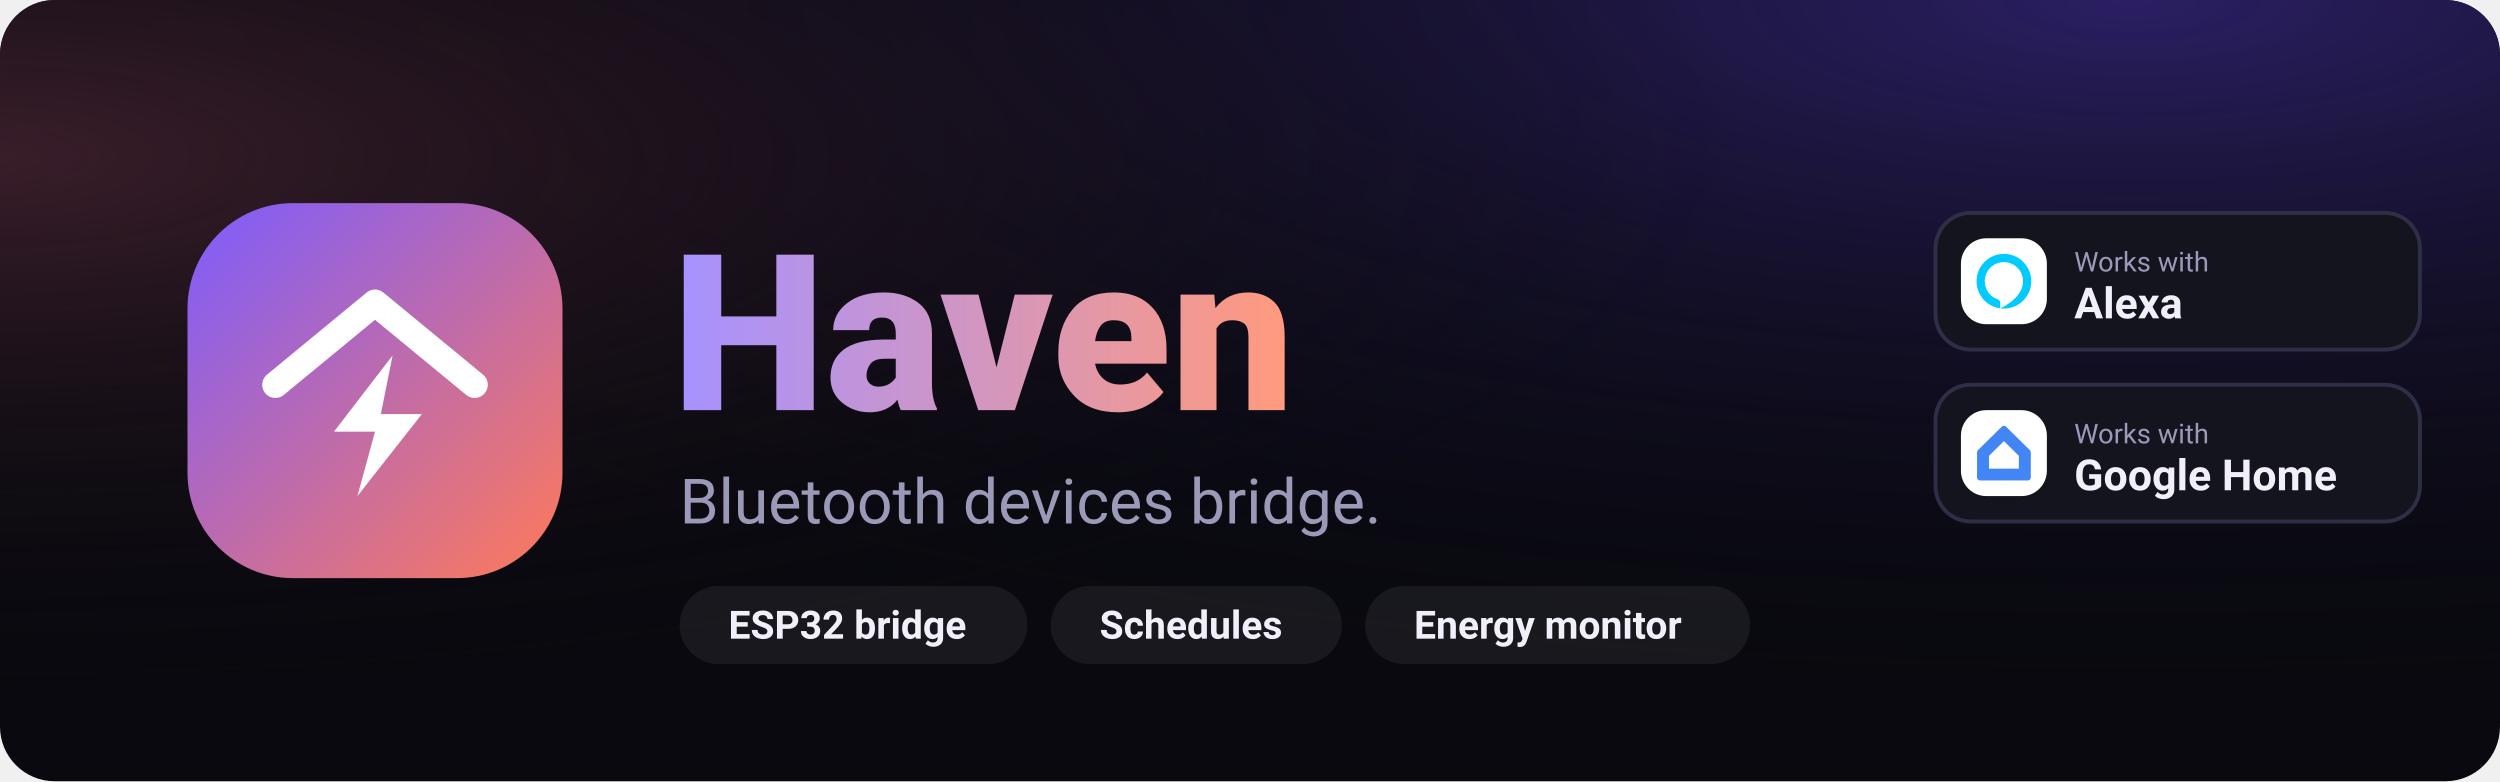
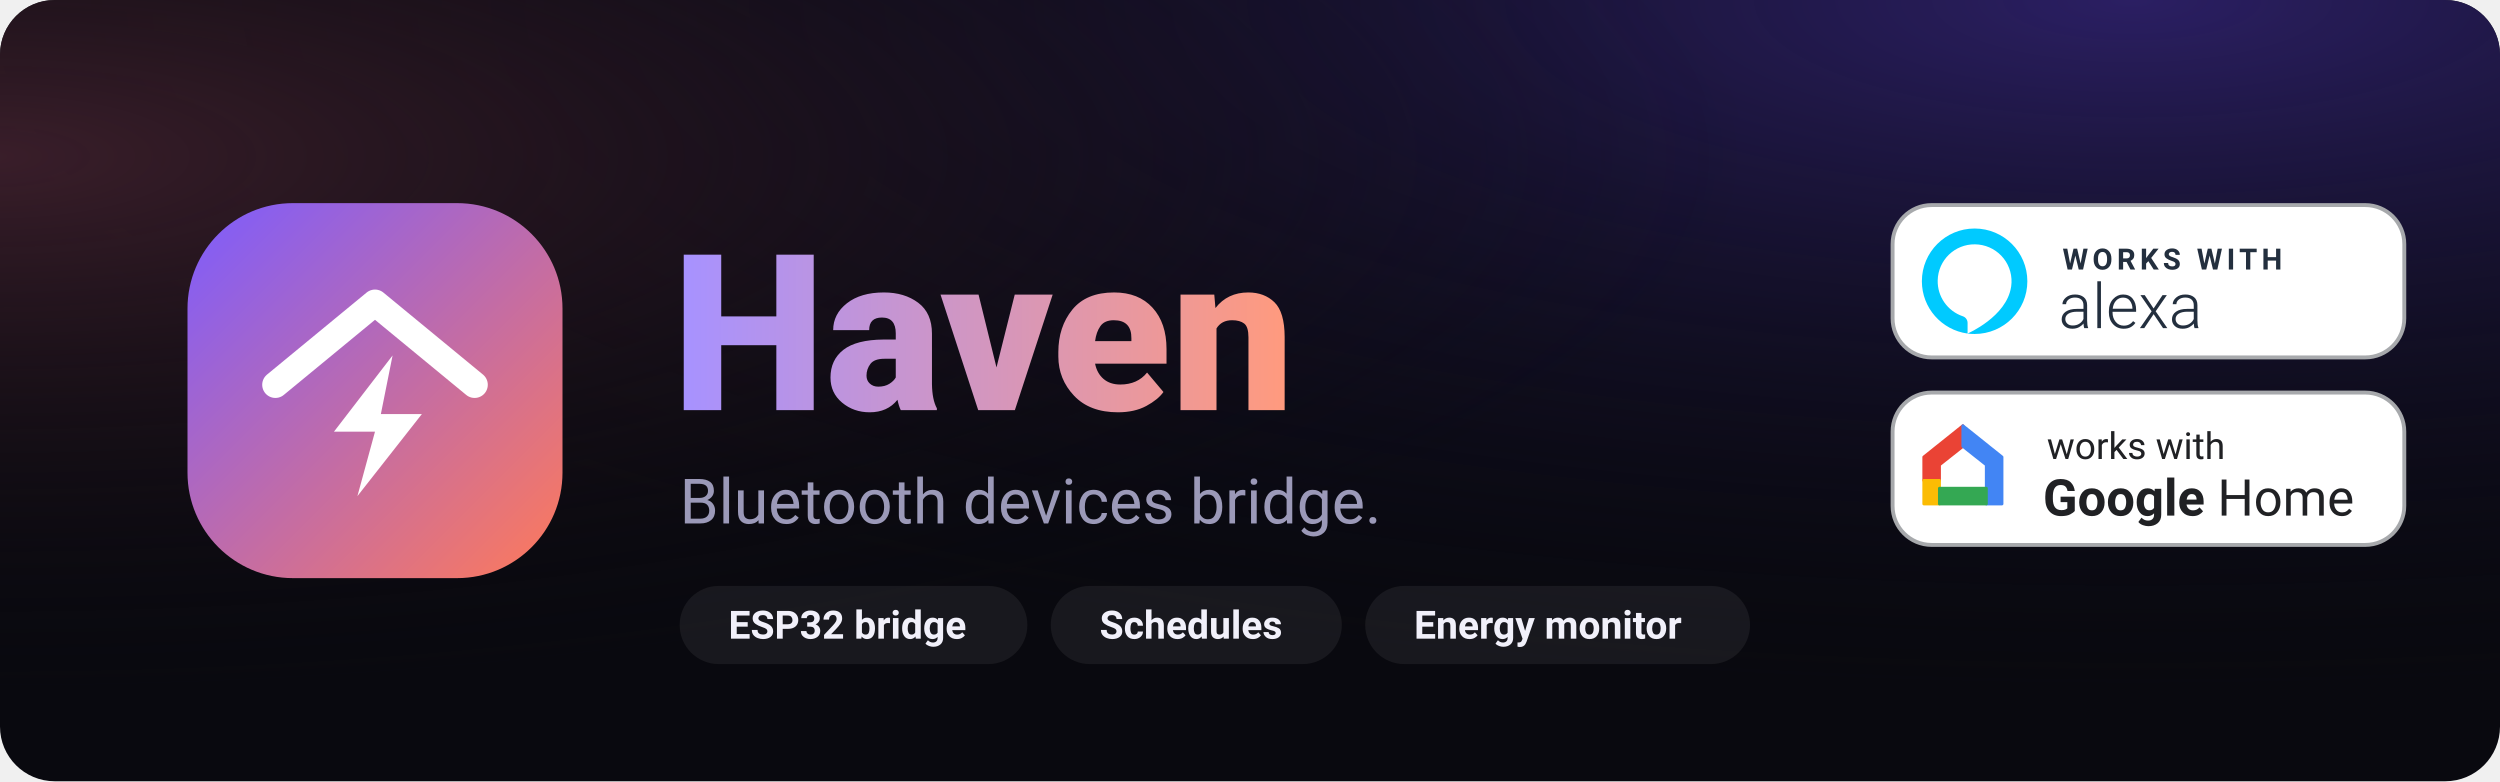
<svg xmlns="http://www.w3.org/2000/svg" viewBox="0 0 1280 400" font-family="Segoe UI,Roboto,Helvetica,Arial,sans-serif">
  <defs>
    <linearGradient id="g" x1="0" y1="0" x2="1" y2="1">
      <stop offset="0" stop-color="#7C5CFF" />
      <stop offset="1" stop-color="#FF7A59" />
    </linearGradient>
    <linearGradient id="t" x1="0" y1="0" x2="1" y2="0">
      <stop offset="0" stop-color="#A792FF" />
      <stop offset="1" stop-color="#FF9A7E" />
    </linearGradient>
    <radialGradient id="glow1" cx=".85" cy="0" r=".9">
      <stop offset="0" stop-color="#2B1F63" />
      <stop offset="1" stop-color="#09090F" stop-opacity="0" />
    </radialGradient>
    <radialGradient id="glow2" cx="0" cy=".2" r=".7">
      <stop offset="0" stop-color="#3A1E2A" />
      <stop offset="1" stop-color="#09090F" stop-opacity="0" />
    </radialGradient>
  </defs>
  <rect width="1280" height="400" rx="28" fill="#09090F" />
  <rect width="1280" height="400" rx="28" fill="url(#glow1)" />
  <rect width="1280" height="400" rx="28" fill="url(#glow2)" />
  <g transform="translate(96 104) scale(3)">
    <rect width="64" height="64" rx="18" fill="url(#g)" />
    <path d="M15 31 32 17l17 14" fill="none" stroke="#fff" stroke-width="4.5" stroke-linecap="round" stroke-linejoin="round" />
    <path d="M35 26 25 39h7l-3 11 11-14h-7l2-10z" fill="#fff" />
  </g>
  <text x="344" y="210" font-size="112" font-weight="800" fill="url(#t)">Haven</text>
  <text x="348" y="268" font-size="32" fill="#9B99B8">Bluetooth devices bridge.</text>
  <g font-size="20" font-weight="600" fill="#F1F0FA">
    <rect x="348" y="300" width="178" height="40" rx="20" fill="#ffffff10" />
    <text x="373" y="327">ESP32 bridge</text>
    <rect x="538" y="300" width="149" height="40" rx="20" fill="#ffffff10" />
    <text x="563" y="327">Schedules</text>
    <rect x="699" y="300" width="197" height="40" rx="20" fill="#ffffff10" />
    <text x="724" y="327">Energy monitor</text>
  </g>
-   <g transform="translate(990 108)">
-     <rect x="1" y="1" width="248" height="70" rx="18" fill="#14141E" stroke="#2E2E46" stroke-width="2" />
-     <rect x="14" y="14" width="44" height="44" rx="13" fill="#fff" />
-     <path transform="translate(22 22) scale(1.1667)" fill="#00CAFF" d="M12 0C5.37 0 0 5.37 0 12C0 18.09 4.53 23.11 10.4 23.9V21.5A1.59 1.59 0 0 0 9.32 19.97A8.41 8.41 0 0 1 3.6 11.8A8.37 8.37 0 0 1 12.09 3.6A8.4 8.4 0 0 1 20.4 12.31L20.39 12.38A8.68 8.68 0 0 1 20.36 12.76C20.36 12.83 20.35 12.9 20.34 12.96C20.34 13.04 20.33 13.12 20.32 13.19L20.3 13.29C19.27 20.07 10.45 23.87 10.4 23.9C10.92 23.97 11.46 24 12 24C18.63 24 24 18.63 24 12S18.63 0 12 0Z" />
-     <text x="72" y="31" font-size="14" fill="#9B99B8">Works with</text>
-     <text x="72" y="55" font-size="22" font-weight="700" fill="#F1F0FA">Alexa</text>
+   <g transform="translate(968 104)" font-family="Segoe UI,Roboto,Helvetica,Arial,sans-serif">
+     <rect x="1" y="1" width="262" height="78" rx="20" fill="#fff" stroke="#A7A9AC" stroke-width="2" />
+     <path transform="translate(16 13) scale(2.25)" fill="#00CAFF" d="M12 0C5.37 0 0 5.37 0 12C0 18.09 4.53 23.11 10.4 23.9V21.5A1.59 1.59 0 0 0 9.32 19.97A8.41 8.41 0 0 1 3.6 11.8A8.37 8.37 0 0 1 12.09 3.6A8.4 8.4 0 0 1 20.4 12.31L20.39 12.38A8.68 8.68 0 0 1 20.36 12.76C20.36 12.83 20.35 12.9 20.34 12.96C20.34 13.04 20.33 13.12 20.32 13.19L20.3 13.29C19.27 20.07 10.45 23.87 10.4 23.9C10.92 23.97 11.46 24 12 24C18.63 24 24 18.63 24 12S18.63 0 12 0Z" />
+     <text x="88" y="34" font-size="15" font-weight="600" letter-spacing="2.2" fill="#232F3E">WORKS WITH</text>
+     <text x="86" y="64" font-size="32" font-weight="300" fill="#232F3E">alexa</text>
  </g>
-   <g transform="translate(990 196)">
-     <rect x="1" y="1" width="248" height="70" rx="18" fill="#14141E" stroke="#2E2E46" stroke-width="2" />
-     <rect x="14" y="14" width="44" height="44" rx="13" fill="#fff" />
-     <path transform="translate(22 22) scale(1.1667)" fill="#4285F4" d="M12 0a1.44 1.44 0 0 0-.947.399L.547 10.762a1.26 1.26 0 0 0-.342.808v11.138c0 .768.53 1.292 1.311 1.292h20.968c.78 0 1.311-.522 1.311-1.292V11.57a1.25 1.25 0 0 0-.34-.804L15.68 3.097h-.001L12.947.4A1.454 1.454 0 0 0 12 0Zm0 6.727 6.552 6.456v5.65H5.446v-5.65z" />
-     <text x="72" y="31" font-size="14" fill="#9B99B8">Works with</text>
-     <text x="72" y="55" font-size="22" font-weight="700" fill="#F1F0FA">Google Home</text>
+   <g transform="translate(968 200)" font-family="Segoe UI,Roboto,Helvetica,Arial,sans-serif">
+     <rect x="1" y="1" width="262" height="78" rx="20" fill="#fff" stroke="#A7A9AC" stroke-width="2" />
+     <g transform="translate(13 14)" stroke-width="1.5" stroke-linejoin="round">
+       <path d="M24 4 4 20V32H12V24L24 14.5z" fill="#EA4335" stroke="#EA4335" />
+       <path d="M24 4 44 20V44H36V24L24 14.5z" fill="#4285F4" stroke="#4285F4" />
+       <path d="M4 32H12V44H4z" fill="#FBBC04" stroke="#FBBC04" />
+       <path d="M12 36H36V44H12z" fill="#34A853" stroke="#34A853" />
+     </g>
+     <text x="80" y="35" font-size="19" fill="#202124">works with</text>
+     <text x="78" y="64" font-size="26" fill="#202124">
+       <tspan font-weight="600">Google</tspan> Home</text>
  </g>
</svg>
